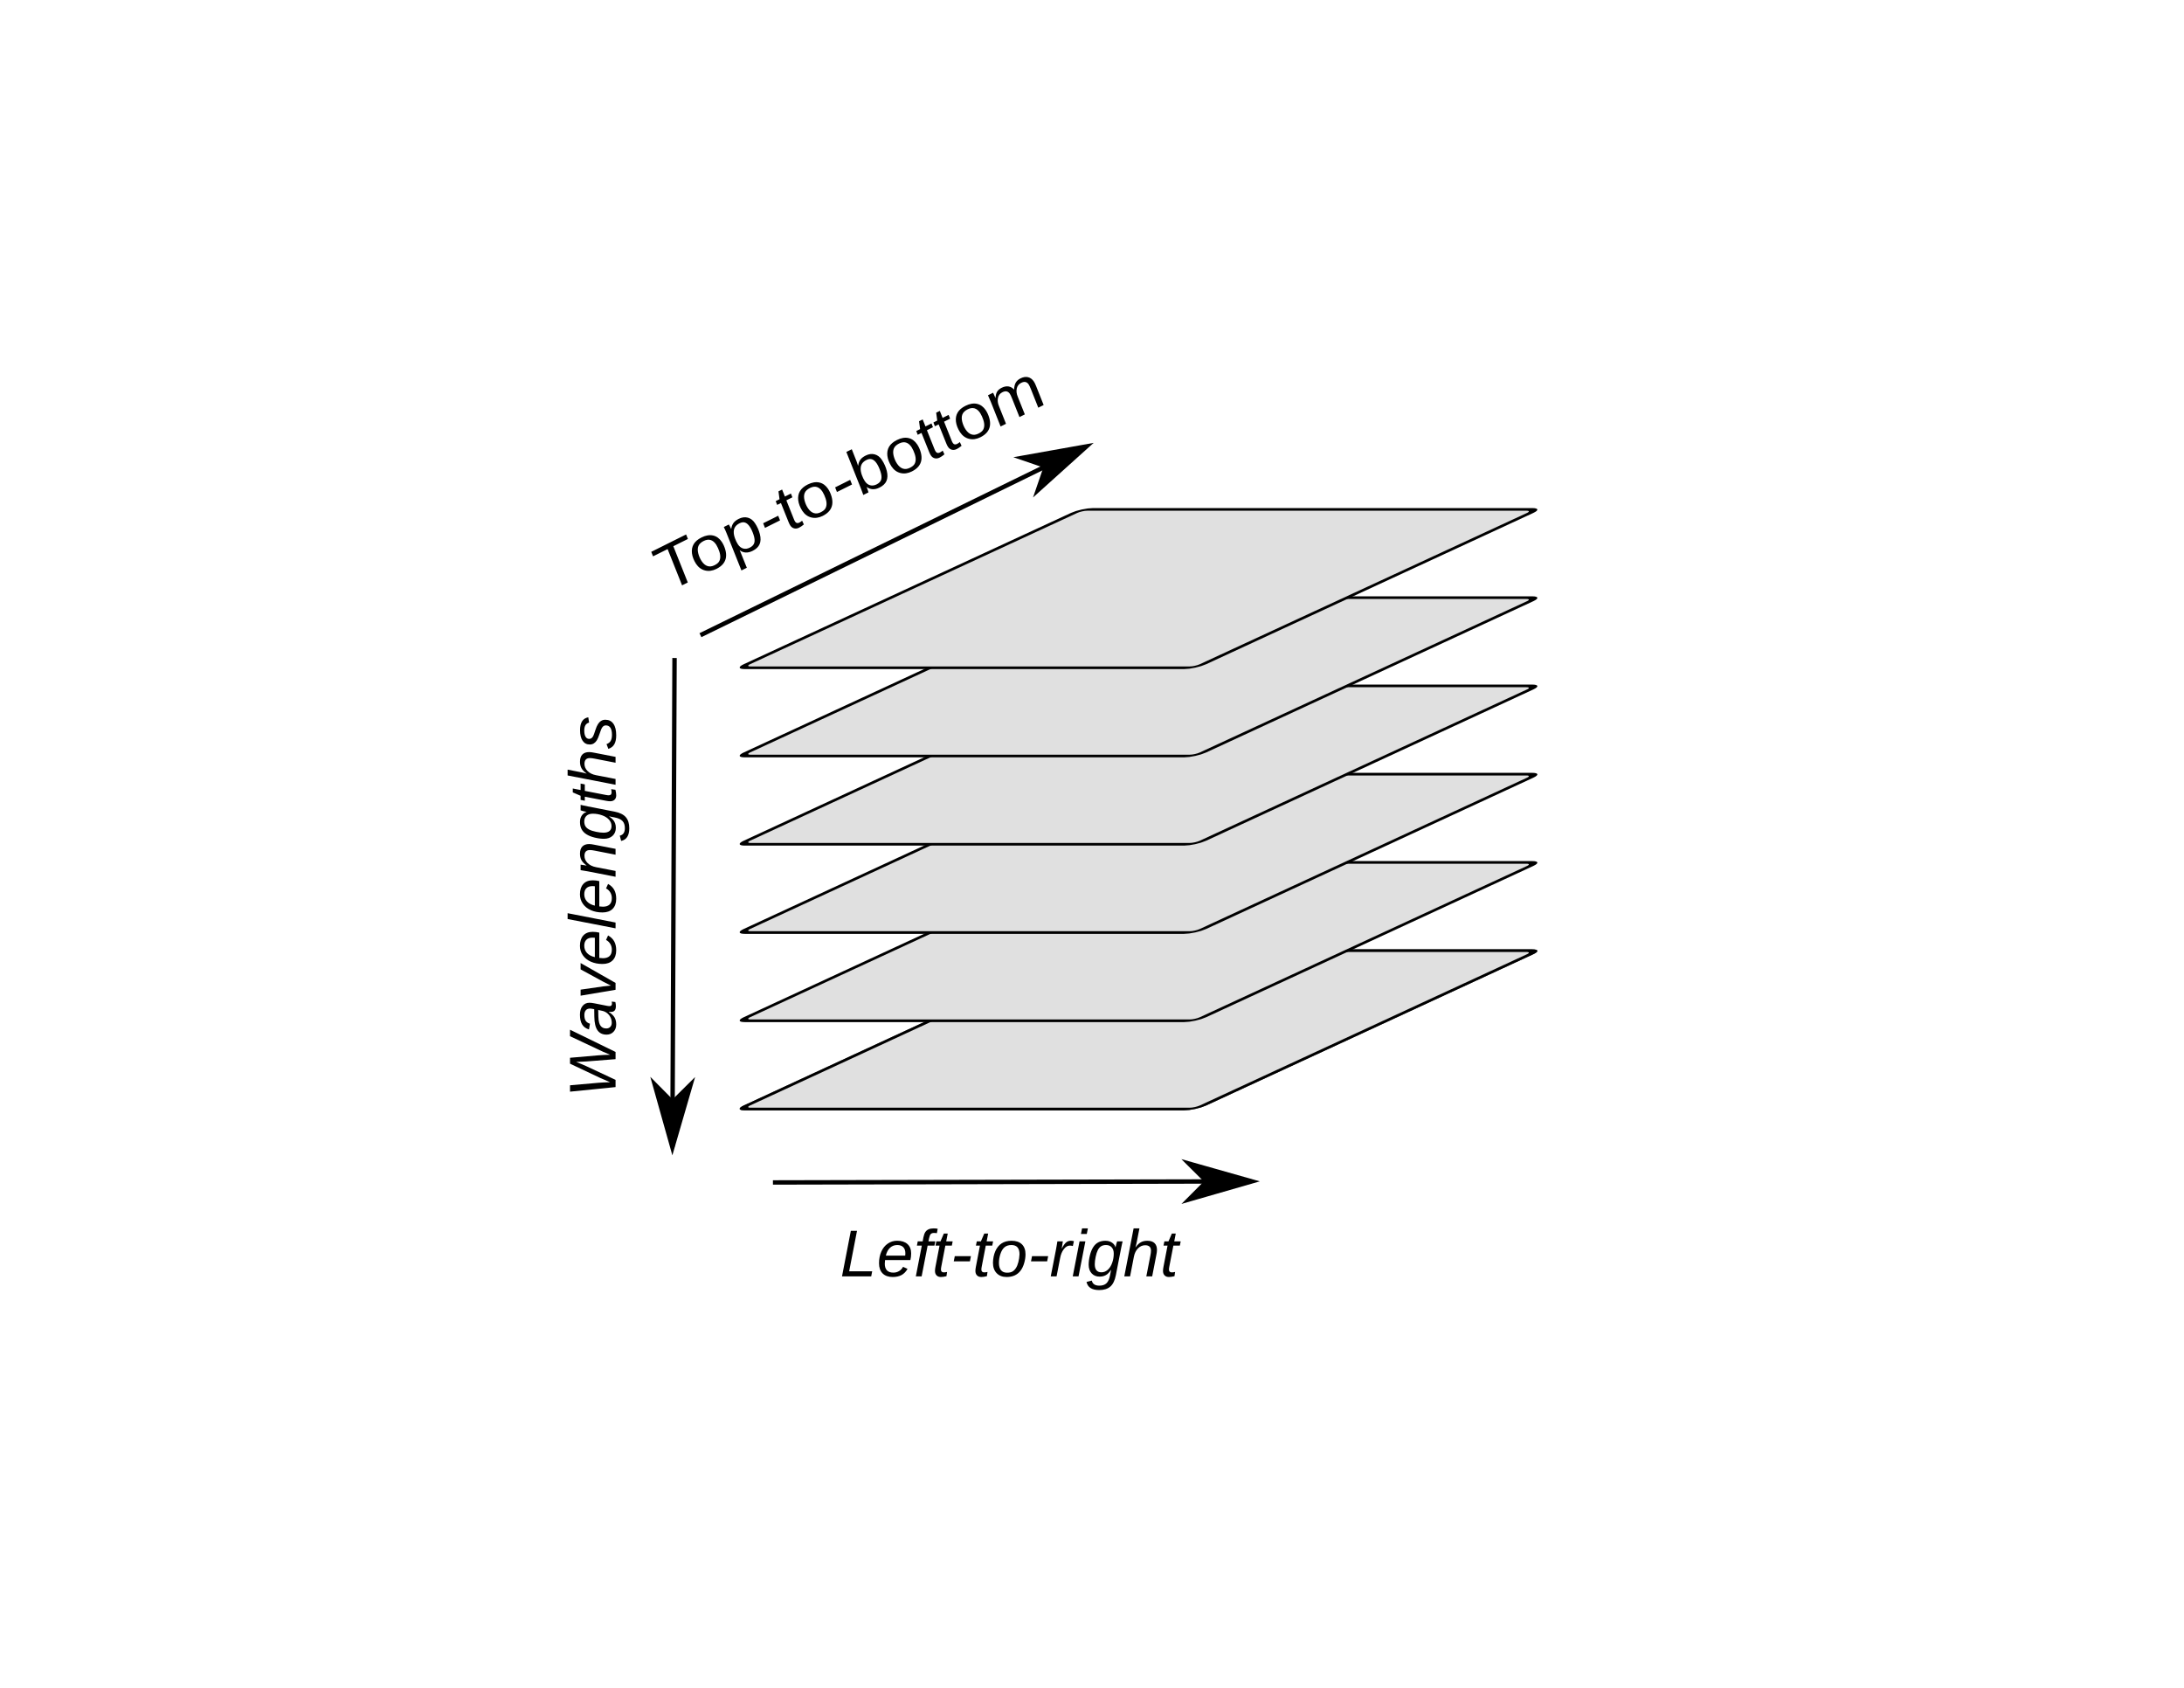
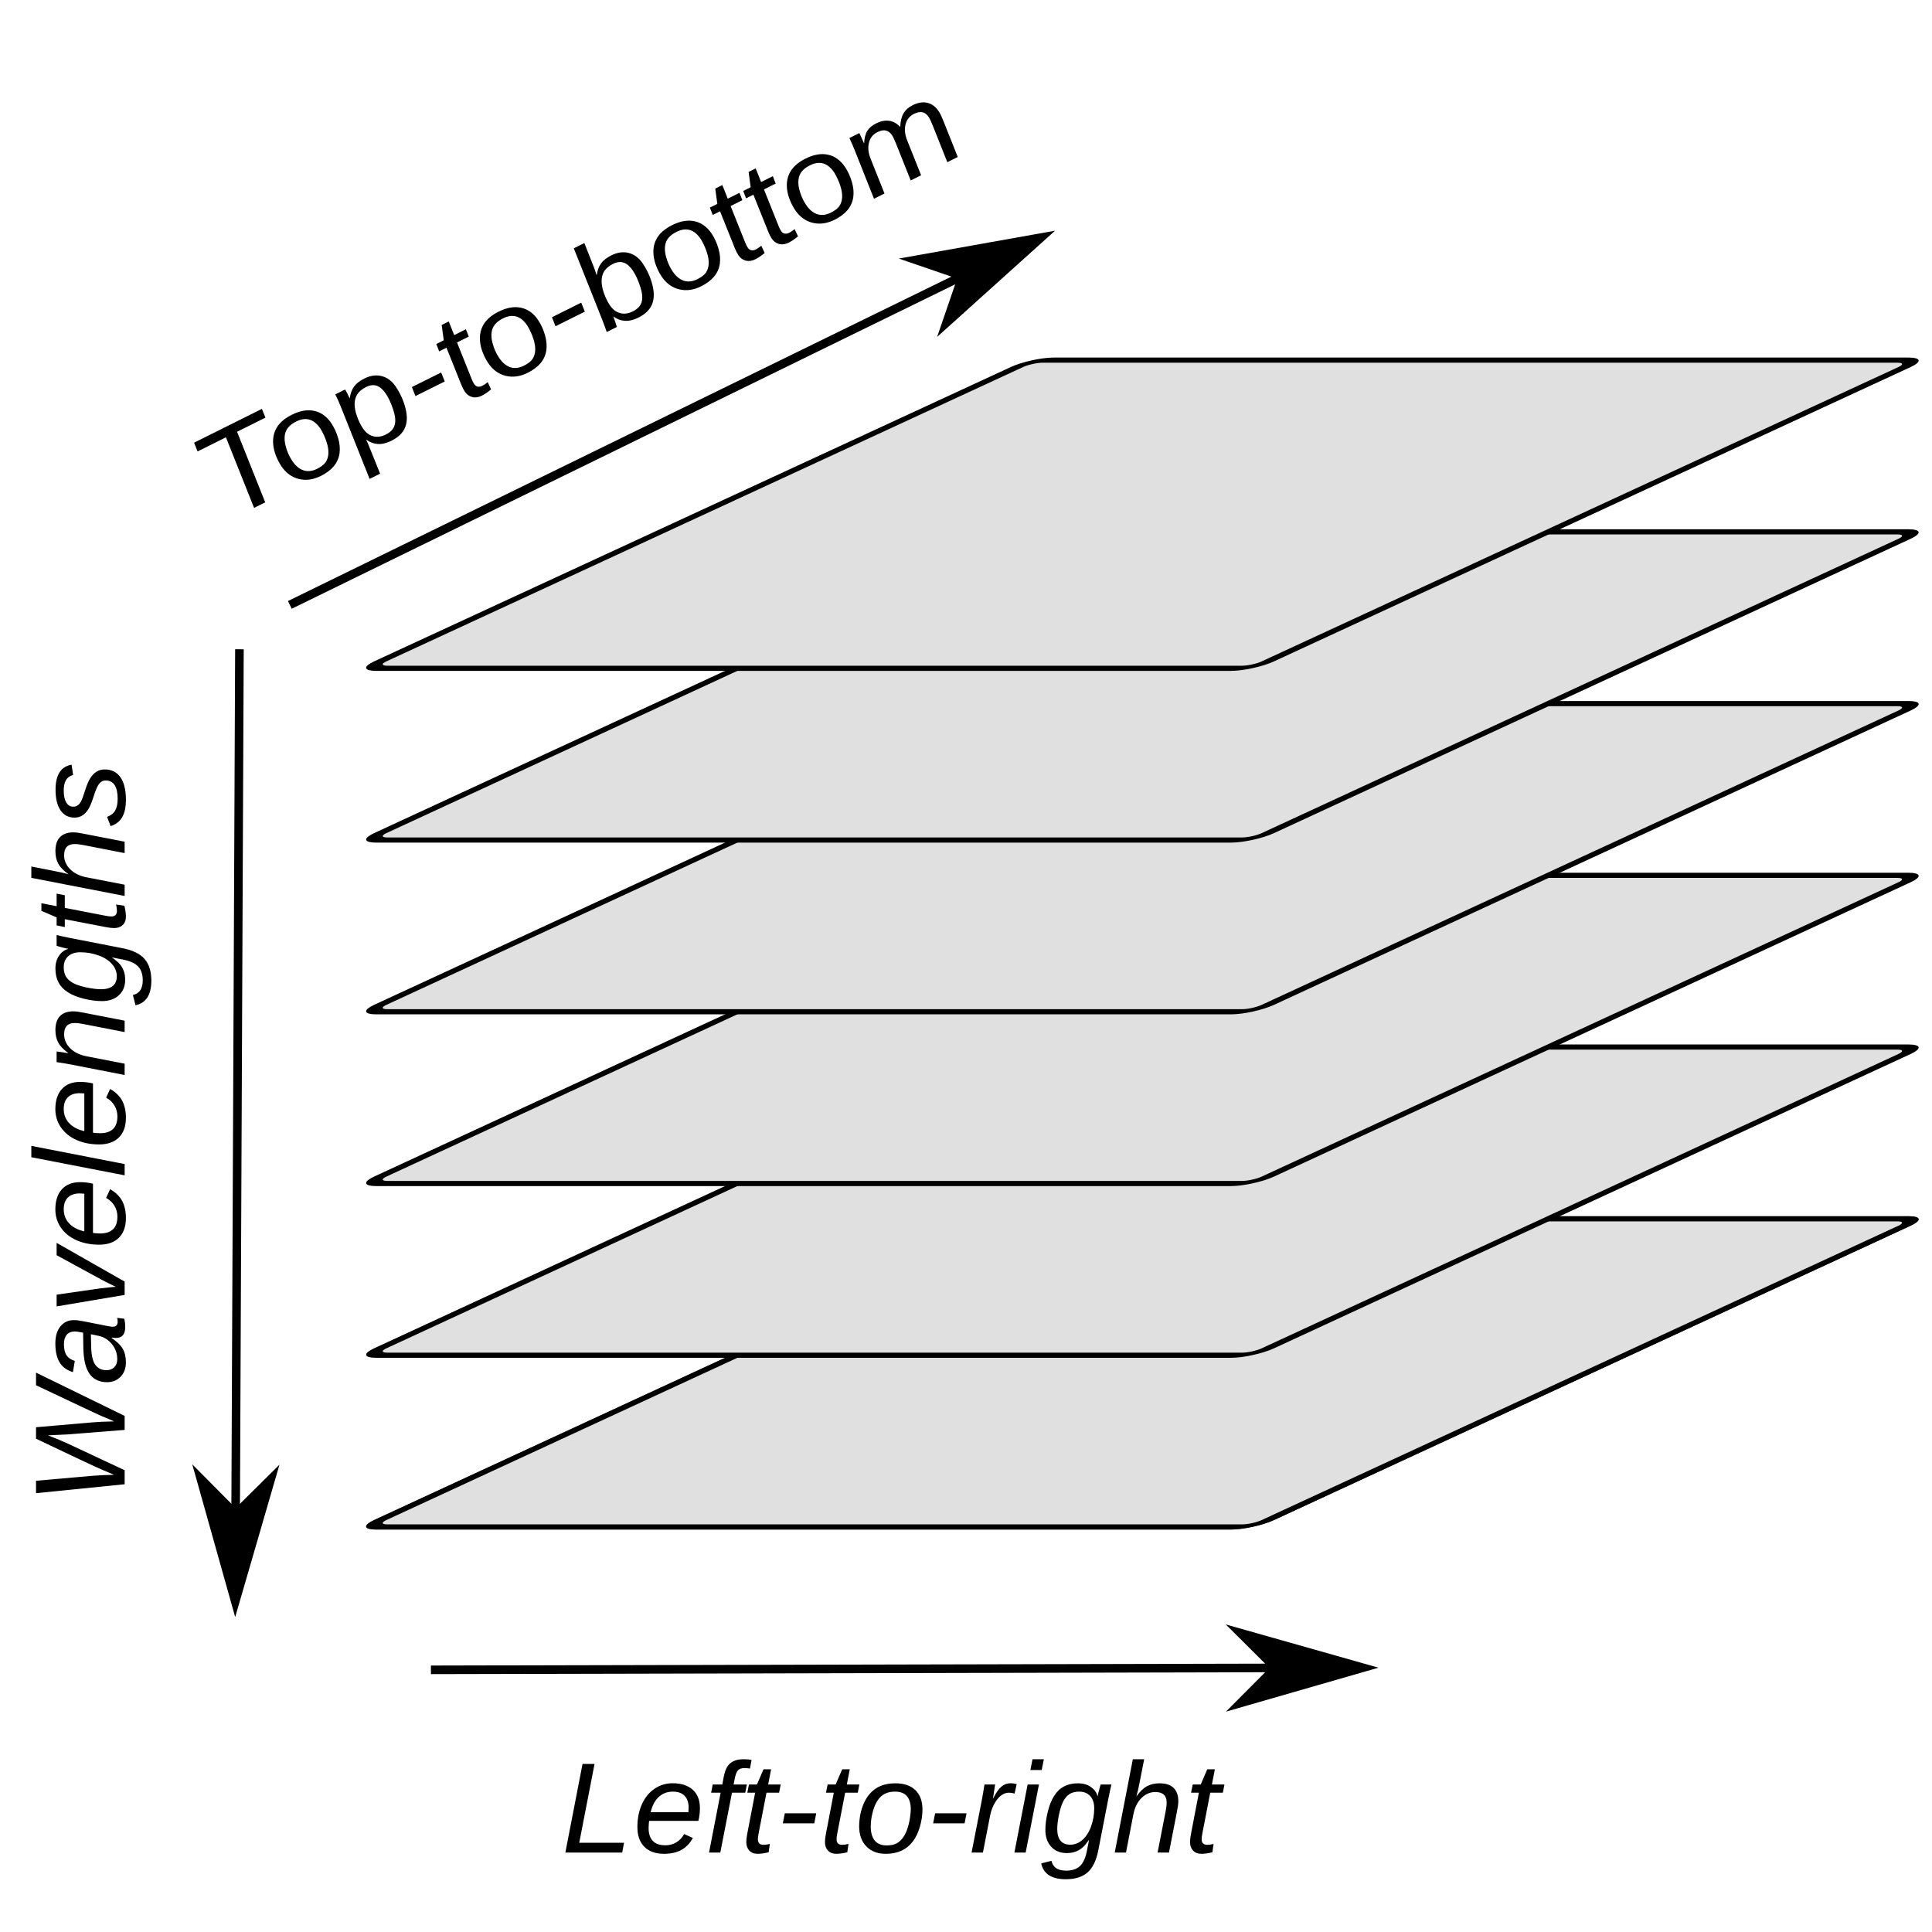
- <svg xmlns="http://www.w3.org/2000/svg" width="990" height="765" id="svg2" version="1.0">
+ <svg xmlns="http://www.w3.org/2000/svg" width="450" height="450" id="svg2" version="1.0">
  <defs id="defs4">
-     <marker orient="auto" refY="0.0" refX="0.0" id="Arrow1Lend" style="overflow:visible;">
-       <path id="path4433" d="M 0.0,0.0 L 5.0,-5.0 L -12.5,0.0 L 5.0,5.0 L 0.0,0.0 z " style="fill-rule:evenodd;stroke:#000000;stroke-width:1.0pt;marker-start:none;" transform="scale(0.8) rotate(180) translate(12.5,0)" />
+     <marker orient="auto" refY="0" refX="0" id="Arrow1Lend" style="overflow:visible">
+       <path id="path4433" d="M 0,0 5,-5 -12.5,0 5,5 0,0 z" style="fill-rule:evenodd;stroke:#000000;stroke-width:1pt;marker-start:none" transform="matrix(-0.8,0,0,-0.8,-10,0)" />
    </marker>
  </defs>
-   <g id="layer1">
-     <rect ry="3.822" y="1026.807" x="1422.375" height="171.052" width="206.741" id="rect3590" style="fill:#e0e0e0;fill-opacity:1;stroke:#000000;stroke-width:2.862;stroke-miterlimit:4;stroke-dasharray:none;stroke-opacity:0.721" transform="matrix(1,0,-0.9076946,0.4196313,0,0)" />
-     <path style="fill:none;fill-rule:evenodd;stroke:#000000;stroke-width:2;stroke-linecap:butt;stroke-linejoin:miter;marker-start:none;marker-end:url(#Arrow1Lend);stroke-miterlimit:4;stroke-dasharray:none;stroke-opacity:1" d="M 317.508,287.892 L 492.258,202.437" id="path2444" />
-     <text id="text2446" y="390.89" x="99.888" style="font-size:30px;font-style:italic;font-variant:normal;font-weight:normal;font-stretch:normal;text-align:start;line-height:125%;writing-mode:lr;text-anchor:start;fill:#000000;fill-opacity:1;stroke:none;font-family:Arial;-inkscape-font-specification:Arial Italic" xml:space="preserve" transform="matrix(0.9318719,-0.4646698,0.5380165,0.8048317,0,0)">
-       <tspan id="tspan2448" x="99.888" y="390.89">Top-to-bottom</tspan>
+   <g id="layer1" transform="translate(0,-315)">
+     <rect ry="3.822" y="1427.158" x="1535.771" height="171.052" width="206.741" id="rect3590" style="fill:#e0e0e0;fill-opacity:1;stroke:#000000;stroke-width:2.862;stroke-miterlimit:4;stroke-opacity:0.721;stroke-dasharray:none" transform="matrix(1,0,-0.9076946,0.4196313,0,0)" />
+     <path style="fill:none;stroke:#000000;stroke-width:2;stroke-linecap:butt;stroke-linejoin:miter;stroke-miterlimit:4;stroke-opacity:1;stroke-dasharray:none;marker-start:none;marker-end:url(#Arrow1Lend)" d="m 67.508,455.892 174.75,-85.454" id="path2444" />
+     <text id="text2446" y="431.277" x="-191.707" style="font-size:30px;font-style:italic;font-variant:normal;font-weight:normal;font-stretch:normal;text-align:start;line-height:125%;writing-mode:lr-tb;text-anchor:start;fill:#000000;fill-opacity:1;stroke:none;font-family:Arial;-inkscape-font-specification:Arial Italic" xml:space="preserve" transform="matrix(0.9318719,-0.4646698,0.5380165,0.8048317,0,0)">
+       <tspan id="tspan2448" x="-191.707" y="431.277">Top-to-bottom</tspan>
    </text>
-     <path style="fill:none;fill-rule:evenodd;stroke:#000000;stroke-width:2;stroke-linecap:butt;stroke-linejoin:miter;marker-start:none;marker-end:url(#Arrow1Lend);stroke-miterlimit:4;stroke-dasharray:none;stroke-opacity:1" d="M 350.371,535.935 L 567.188,535.446" id="path2450" />
-     <text id="text2452" y="578.493" x="380.762" style="font-size:30px;font-style:italic;font-variant:normal;font-weight:normal;font-stretch:normal;text-align:start;line-height:125%;writing-mode:lr-tb;text-anchor:start;fill:#000000;fill-opacity:1;stroke:none;font-family:Arial;-inkscape-font-specification:Arial Italic" xml:space="preserve">
-       <tspan id="tspan2454" x="380.762" y="578.493">Left-to-right</tspan>
+     <path style="fill:none;stroke:#000000;stroke-width:2;stroke-linecap:butt;stroke-linejoin:miter;stroke-miterlimit:4;stroke-opacity:1;stroke-dasharray:none;marker-start:none;marker-end:url(#Arrow1Lend)" d="m 100.371,703.935 216.817,-0.49" id="path2450" />
+     <text id="text2452" y="746.493" x="130.762" style="font-size:30px;font-style:italic;font-variant:normal;font-weight:normal;font-stretch:normal;text-align:start;line-height:125%;writing-mode:lr-tb;text-anchor:start;fill:#000000;fill-opacity:1;stroke:none;font-family:Arial;-inkscape-font-specification:Arial Italic" xml:space="preserve">
+       <tspan id="tspan2454" x="130.762" y="746.493">Left-to-right</tspan>
    </text>
-     <rect transform="matrix(1,0,-0.9076946,0.4196313,0,0)" style="fill:#e0e0e0;fill-opacity:1;stroke:#000000;stroke-width:2.862;stroke-miterlimit:4;stroke-dasharray:none;stroke-opacity:1" id="rect3588" width="206.741" height="171.052" x="1422.375" y="1026.807" ry="3.822" />
-     <rect ry="3.822" y="931.485" x="1335.852" height="171.052" width="206.741" id="rect3586" style="fill:#e0e0e0;fill-opacity:1;stroke:#000000;stroke-width:2.862;stroke-miterlimit:4;stroke-dasharray:none;stroke-opacity:1" transform="matrix(1,0,-0.9076946,0.4196313,0,0)" />
-     <rect transform="matrix(1,0,-0.9076946,0.4196313,0,0)" style="fill:#e0e0e0;fill-opacity:1;stroke:#000000;stroke-width:2.862;stroke-miterlimit:4;stroke-dasharray:none;stroke-opacity:1" id="rect3584" width="206.741" height="171.052" x="1249.329" y="836.164" ry="3.822" />
-     <rect ry="3.822" y="740.842" x="1162.806" height="171.052" width="206.741" id="rect3582" style="fill:#e0e0e0;fill-opacity:1;stroke:#000000;stroke-width:2.862;stroke-miterlimit:4;stroke-dasharray:none;stroke-opacity:1" transform="matrix(1,0,-0.9076946,0.4196313,0,0)" />
-     <rect transform="matrix(1,0,-0.9076946,0.4196313,0,0)" style="fill:#e0e0e0;fill-opacity:1;stroke:#000000;stroke-width:2.862;stroke-miterlimit:4;stroke-dasharray:none;stroke-opacity:1" id="rect3580" width="206.741" height="171.052" x="1076.283" y="645.52" ry="3.822" />
-     <rect ry="3.822" y="550.199" x="989.76" height="171.052" width="206.741" id="rect3578" style="fill:#e0e0e0;fill-opacity:1;stroke:#000000;stroke-width:2.862;stroke-miterlimit:4;stroke-dasharray:none;stroke-opacity:1" transform="matrix(1,0,-0.9076946,0.4196313,0,0)" />
-     <path style="fill:none;fill-rule:evenodd;stroke:#000000;stroke-width:2;stroke-linecap:butt;stroke-linejoin:miter;marker-start:none;marker-end:url(#Arrow1Lend);stroke-miterlimit:4;stroke-dasharray:none;stroke-opacity:1" d="M 305.768,298.229 L 304.796,519.771" id="path6249" />
-     <text id="text6251" y="279.029" x="-497.381" style="font-size:30px;font-style:italic;font-variant:normal;font-weight:normal;font-stretch:normal;text-align:start;line-height:125%;writing-mode:lr-tb;text-anchor:start;fill:#000000;fill-opacity:1;stroke:none;font-family:Arial;-inkscape-font-specification:Arial Italic" xml:space="preserve" transform="matrix(0,-1,1,0,0,0)">
-       <tspan id="tspan3922" x="-497.381" y="279.029">Wavelengths</tspan>
+     <rect transform="matrix(1,0,-0.9076946,0.4196313,0,0)" style="fill:#e0e0e0;fill-opacity:1;stroke:#000000;stroke-width:2.862;stroke-miterlimit:4;stroke-opacity:1;stroke-dasharray:none" id="rect3588" width="206.741" height="171.052" x="1535.771" y="1427.158" ry="3.822" />
+     <rect ry="3.822" y="1331.836" x="1449.248" height="171.052" width="206.741" id="rect3586" style="fill:#e0e0e0;fill-opacity:1;stroke:#000000;stroke-width:2.862;stroke-miterlimit:4;stroke-opacity:1;stroke-dasharray:none" transform="matrix(1,0,-0.9076946,0.4196313,0,0)" />
+     <rect transform="matrix(1,0,-0.9076946,0.4196313,0,0)" style="fill:#e0e0e0;fill-opacity:1;stroke:#000000;stroke-width:2.862;stroke-miterlimit:4;stroke-opacity:1;stroke-dasharray:none" id="rect3584" width="206.741" height="171.052" x="1362.725" y="1236.515" ry="3.822" />
+     <rect ry="3.822" y="1141.193" x="1276.202" height="171.052" width="206.741" id="rect3582" style="fill:#e0e0e0;fill-opacity:1;stroke:#000000;stroke-width:2.862;stroke-miterlimit:4;stroke-opacity:1;stroke-dasharray:none" transform="matrix(1,0,-0.9076946,0.4196313,0,0)" />
+     <rect transform="matrix(1,0,-0.9076946,0.4196313,0,0)" style="fill:#e0e0e0;fill-opacity:1;stroke:#000000;stroke-width:2.862;stroke-miterlimit:4;stroke-opacity:1;stroke-dasharray:none" id="rect3580" width="206.741" height="171.052" x="1189.679" y="1045.872" ry="3.822" />
+     <rect ry="3.822" y="950.55" x="1103.156" height="171.052" width="206.741" id="rect3578" style="fill:#e0e0e0;fill-opacity:1;stroke:#000000;stroke-width:2.862;stroke-miterlimit:4;stroke-opacity:1;stroke-dasharray:none" transform="matrix(1,0,-0.9076946,0.4196313,0,0)" />
+     <path style="fill:none;stroke:#000000;stroke-width:2;stroke-linecap:butt;stroke-linejoin:miter;stroke-miterlimit:4;stroke-opacity:1;stroke-dasharray:none;marker-start:none;marker-end:url(#Arrow1Lend)" d="M 55.768,466.229 54.796,687.771" id="path6249" />
+     <text id="text6251" y="29.029" x="-665.381" style="font-size:30px;font-style:italic;font-variant:normal;font-weight:normal;font-stretch:normal;text-align:start;line-height:125%;writing-mode:lr-tb;text-anchor:start;fill:#000000;fill-opacity:1;stroke:none;font-family:Arial;-inkscape-font-specification:Arial Italic" xml:space="preserve" transform="matrix(0,-1,1,0,0,0)">
+       <tspan id="tspan3922" x="-665.381" y="29.029">Wavelengths</tspan>
    </text>
  </g>
</svg>
